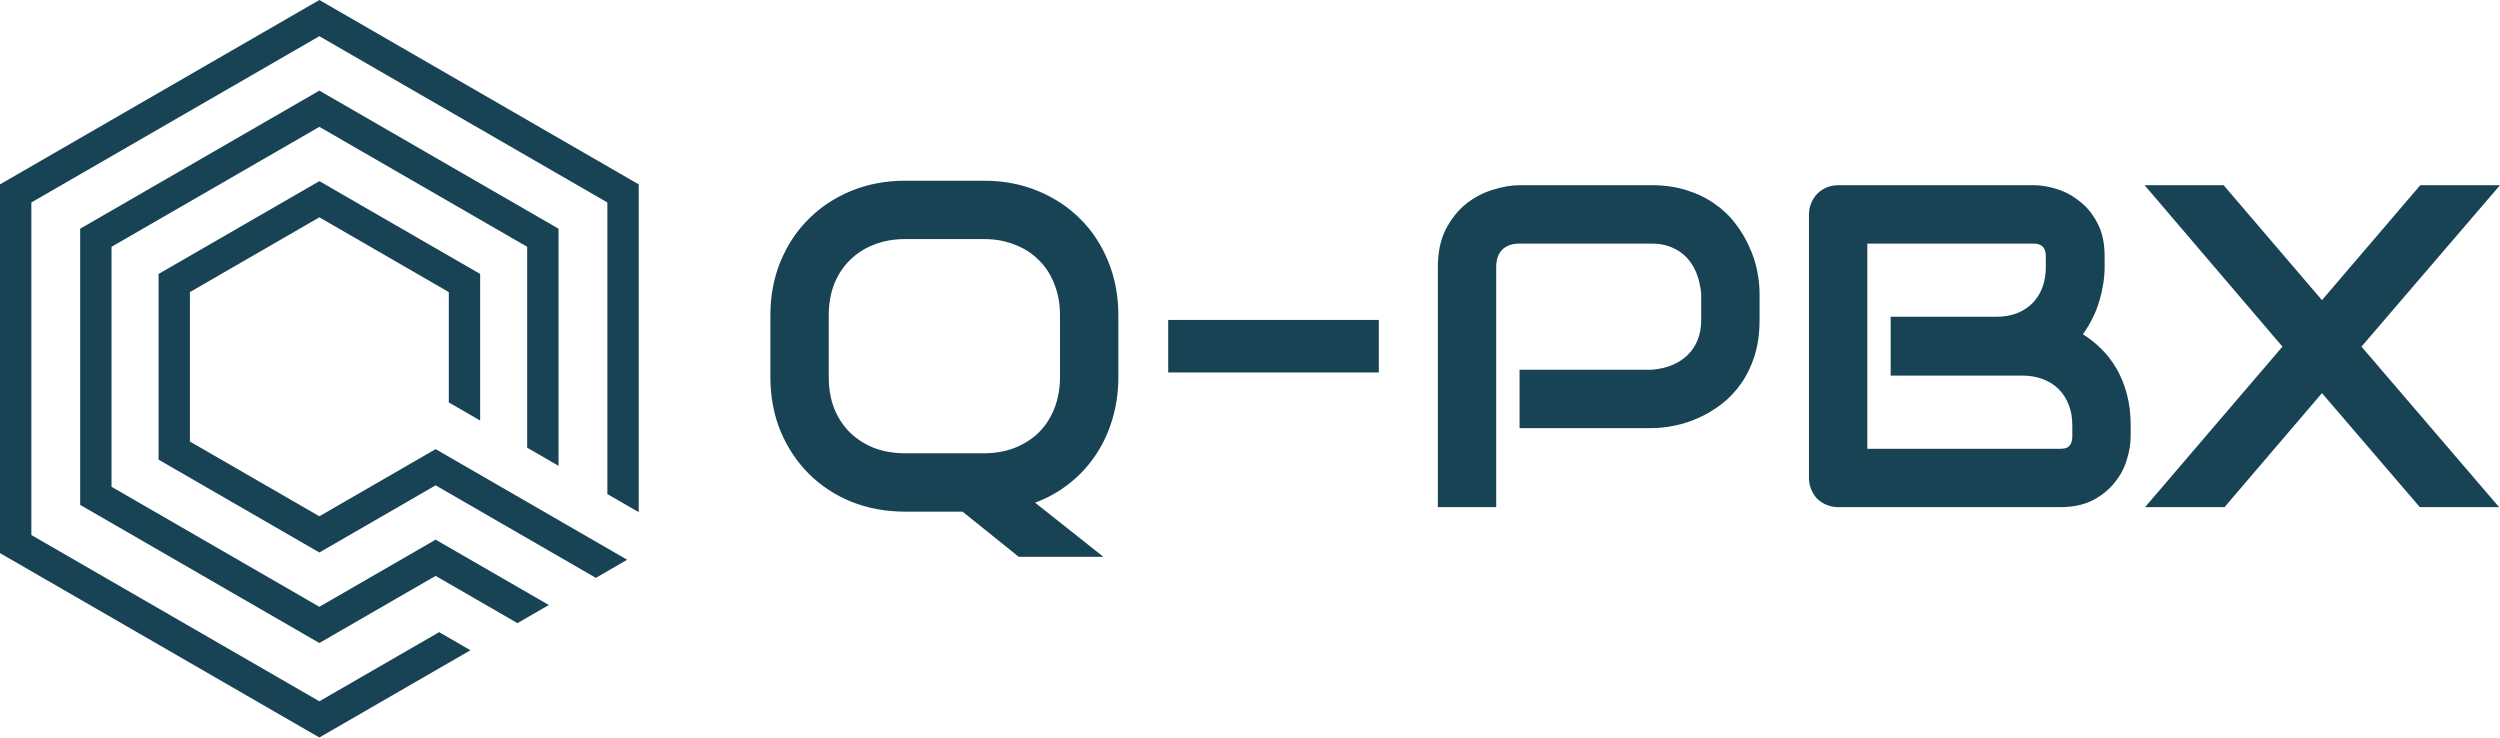
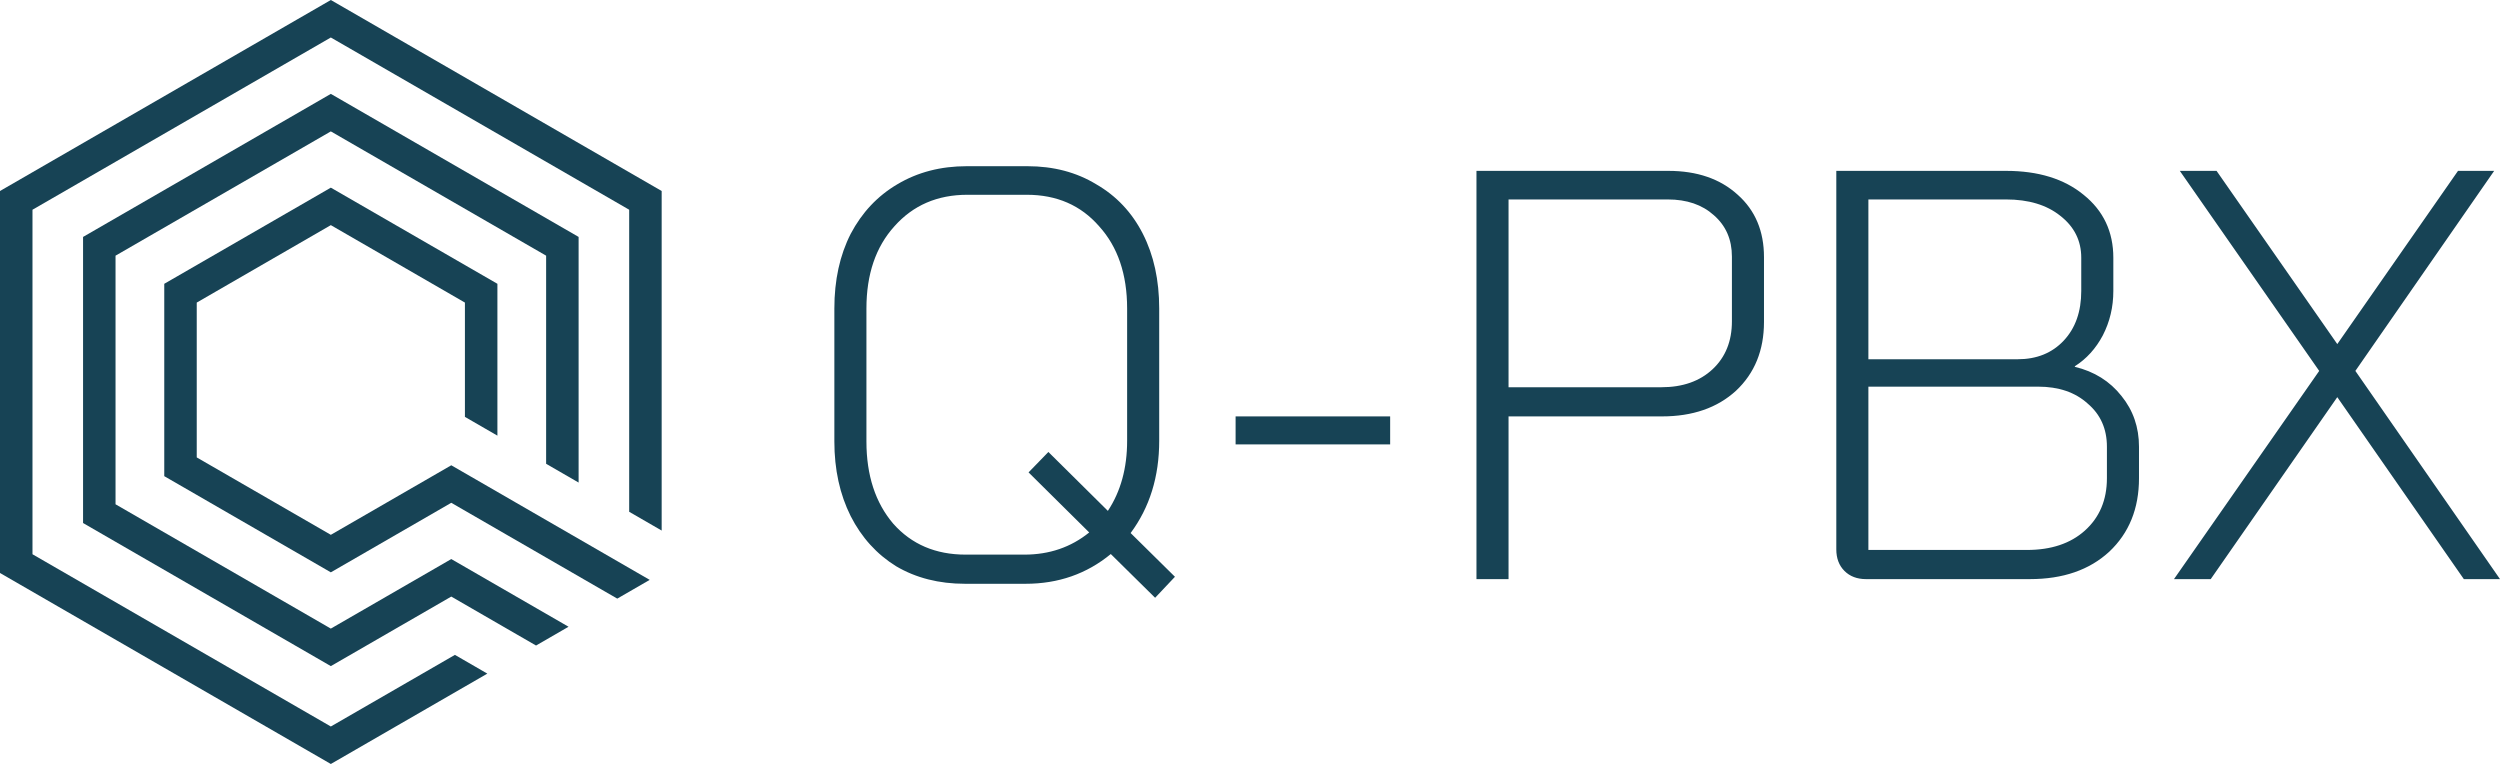
- <svg xmlns="http://www.w3.org/2000/svg" viewBox="0 0 757.678 223.51" role="img" aria-label="Q-PBX">
+ <svg xmlns="http://www.w3.org/2000/svg" viewBox="0 0 731.395 223.51" role="img" aria-label="Q-PBX">
  <g fill="#174355" transform="translate(219.075,-26.45833)">
    <g transform="matrix(7.75485,0,0,7.75485,-382.4277,-102.587)">
      <path transform="matrix(0.3527778,0,0,-0.3527778,38.08933,34.19354)" d="m 0,0 -12.88,-7.437 -14.34,8.278 v 16.558 l 14.34,8.282 14.339,-8.282 V 5.176 L 4.933,3.168 V 19.407 L -12.88,29.689 -30.693,19.407 V -1.164 L -12.88,-11.449 0,-4.012 l 17.75,-10.247 3.47,2.004 z" />
      <path transform="matrix(0.3527778,0,0,-0.3527778,33.54551,16.64059)" d="m 0,0 -35.379,-20.425 v -40.85 L 0,-81.7 16.736,-72.036 13.269,-70.032 0,-77.691 l -31.905,18.42 v 36.842 L 0,-4.009 31.905,-22.429 v -32.302 l 3.474,-2.007 v 36.313 z" />
      <path transform="matrix(0.3527778,0,0,-0.3527778,38.08933,37.73133)" d="M 0,0 -12.88,-7.437 -35.904,5.857 v 26.587 l 23.024,13.29 23.023,-13.29 V 10.188 L 13.617,8.18 V 34.448 L -12.88,49.746 -39.377,34.448 V 3.852 L -12.88,-11.449 0,-4.012 9.063,-9.247 h 0.003 l 3.474,2.008 z" />
    </g>
-     <path d="m 119.869,140.697 q 0,6.804 -1.837,12.86 -1.769,5.988 -5.103,10.887 -3.266,4.899 -7.961,8.573 -4.627,3.674 -10.342,5.784 l 20.685,16.398 H 89.659 L 72.648,181.522 H 55.229 q -8.777,0 -16.262,-2.994 -7.485,-3.062 -12.928,-8.505 -5.443,-5.443 -8.573,-12.928 -3.062,-7.485 -3.062,-16.398 v -18.644 q 0,-8.846 3.062,-16.33 3.13,-7.553 8.573,-12.928 5.443,-5.443 12.928,-8.505 7.485,-3.062 16.262,-3.062 h 23.951 q 8.777,0 16.194,3.062 7.485,3.062 12.928,8.505 5.443,5.375 8.505,12.928 3.062,7.485 3.062,16.33 z m -17.691,-18.644 q 0,-5.239 -1.701,-9.458 -1.633,-4.287 -4.695,-7.281 -2.994,-3.062 -7.281,-4.695 -4.219,-1.701 -9.322,-1.701 H 55.229 q -5.171,0 -9.458,1.701 -4.219,1.633 -7.281,4.695 -3.062,2.994 -4.763,7.281 -1.633,4.219 -1.633,9.458 v 18.644 q 0,5.239 1.633,9.526 1.701,4.219 4.763,7.281 3.062,2.994 7.281,4.695 4.287,1.633 9.458,1.633 h 23.815 q 5.171,0 9.39,-1.633 4.287,-1.701 7.349,-4.695 3.062,-3.062 4.695,-7.281 1.701,-4.287 1.701,-9.526 z m 96.62,17.283 h -63.824 v -15.922 h 63.824 z m 115.4,-15.922 q 0,6.056 -1.497,10.819 -1.497,4.763 -4.083,8.437 -2.518,3.606 -5.852,6.192 -3.334,2.586 -7.008,4.219 -3.606,1.633 -7.349,2.381 -3.674,0.748 -6.94,0.748 h -40.009 v -17.691 h 40.009 q 3.402,-0.272 6.124,-1.361 2.79,-1.157 4.763,-3.062 1.973,-1.905 3.062,-4.559 1.089,-2.722 1.089,-6.124 v -8.029 q -0.34,-3.334 -1.429,-6.124 -1.089,-2.79 -2.994,-4.763 -1.837,-1.973 -4.491,-3.062 -2.654,-1.157 -6.124,-1.157 H 241.597 q -3.538,0 -5.375,1.837 -1.837,1.837 -1.837,5.307 v 72.737 H 216.694 V 107.424 q 0,-6.804 2.45,-11.567 2.518,-4.763 6.192,-7.689 3.742,-2.926 8.097,-4.219 4.355,-1.361 8.029,-1.361 h 40.009 q 5.988,0 10.751,1.565 4.763,1.497 8.369,4.083 3.674,2.518 6.192,5.852 2.586,3.334 4.219,7.008 1.701,3.606 2.45,7.349 0.748,3.674 0.748,6.94 z m 112.474,35.314 q 0,3.266 -1.157,7.008 -1.089,3.742 -3.674,6.94 -2.518,3.198 -6.6,5.375 -4.083,2.109 -10.002,2.109 h -67.158 q -1.905,0 -3.538,-0.68 -1.633,-0.68 -2.858,-1.837 -1.157,-1.225 -1.837,-2.858 -0.68,-1.633 -0.68,-3.538 V 91.502 q 0,-1.837 0.68,-3.47 0.68,-1.633 1.837,-2.858 1.225,-1.225 2.858,-1.905 1.633,-0.68 3.538,-0.68 h 59.197 q 3.266,0 7.008,1.157 3.742,1.157 6.94,3.742 3.266,2.518 5.375,6.6 2.177,4.083 2.177,10.002 v 3.334 q 0,4.695 -1.565,10.138 -1.565,5.375 -5.035,10.206 2.994,1.837 5.579,4.423 2.654,2.586 4.627,5.988 1.973,3.402 3.13,7.689 1.157,4.287 1.157,9.458 z m -17.691,-3.402 q 0,-3.47 -1.089,-6.192 -1.089,-2.79 -3.062,-4.763 -1.973,-1.973 -4.763,-2.994 -2.79,-1.089 -6.26,-1.089 H 353.936 V 122.461 h 31.912 q 3.47,0 6.26,-1.021 2.79,-1.089 4.763,-3.062 1.973,-1.973 2.994,-4.695 1.089,-2.79 1.089,-6.26 v -3.334 q 0,-3.81 -3.674,-3.81 h -50.419 v 62.191 h 58.38 q 0.476,0 1.157,-0.068 0.68,-0.068 1.225,-0.408 0.544,-0.34 0.953,-1.157 0.408,-0.816 0.408,-2.245 z m 75.663,-37.9 29.803,-34.838 h 24.155 l -41.982,48.923 41.71,48.65 h -24.019 l -29.667,-34.566 -29.53,34.566 H 431.028 L 472.67,131.511 430.892,82.588 h 23.951 z" />
+     <path d="m 118.865,201.343 -12.967,-12.797 q -10.579,8.702 -24.911,8.702 h -17.745 q -11.432,0 -20.133,-5.119 -8.531,-5.289 -13.309,-14.674 -4.777,-9.555 -4.777,-21.84 v -38.902 q 0,-12.455 4.777,-21.84 4.948,-9.384 13.65,-14.503 8.872,-5.289 20.304,-5.289 h 17.745 q 11.432,0 20.133,5.289 8.872,5.119 13.65,14.503 4.777,9.384 4.777,21.84 v 38.731 q 0,15.697 -8.36,26.958 l 12.967,12.797 z M 80.645,188.717 q 10.92,0 18.939,-6.484 l -17.745,-17.574 5.801,-5.972 17.403,17.233 q 5.631,-8.531 5.631,-20.475 v -38.731 q 0,-15.015 -8.19,-24.058 -8.019,-9.214 -21.157,-9.214 H 63.924 q -13.138,0 -21.328,9.214 -8.19,9.043 -8.19,24.058 v 38.902 q 0,14.844 7.849,24.058 8.019,9.043 21.157,9.043 z m 61.765,-40.437 h 45.215 v 8.19 h -45.215 z m 70.467,-71.832 h 56.135 q 12.626,0 20.304,6.996 7.678,6.825 7.678,18.257 v 18.939 q 0,12.455 -8.19,20.133 -8.19,7.507 -21.669,7.507 h -44.874 v 47.604 h -9.384 z m 54.087,63.301 q 9.384,0 15.015,-5.289 5.631,-5.289 5.631,-13.991 v -18.939 q 0,-7.507 -5.289,-12.114 -5.119,-4.607 -13.479,-4.607 h -46.58 v 54.94 z m 59.889,56.135 q -3.924,0 -6.313,-2.389 -2.389,-2.389 -2.389,-6.313 V 76.448 h 49.651 q 14.162,0 22.693,6.996 8.702,6.996 8.702,18.427 v 9.725 q 0,6.996 -3.071,12.967 -3.071,5.801 -8.19,9.043 v 0.171 q 8.531,2.047 13.65,8.531 5.119,6.313 5.119,14.844 v 9.214 q 0,13.309 -8.702,21.498 -8.702,8.019 -23.205,8.019 z m 44.362,-64.325 q 8.36,0 13.479,-5.46 5.119,-5.46 5.119,-14.503 v -9.725 q 0,-7.507 -6.142,-12.285 -5.972,-4.777 -15.868,-4.777 h -40.267 v 46.75 z m 2.73,55.793 q 10.579,0 16.892,-5.631 6.484,-5.801 6.484,-15.356 v -9.214 q 0,-7.849 -5.631,-12.626 -5.46,-4.948 -14.503,-4.948 h -49.651 v 47.774 z m 85.482,-52.381 -40.779,-58.523 h 10.749 l 35.319,50.675 35.319,-50.675 h 10.579 l -40.608,58.523 42.314,60.912 h -10.579 l -37.025,-53.234 -37.025,53.234 H 416.942 Z" />
  </g>
</svg>
